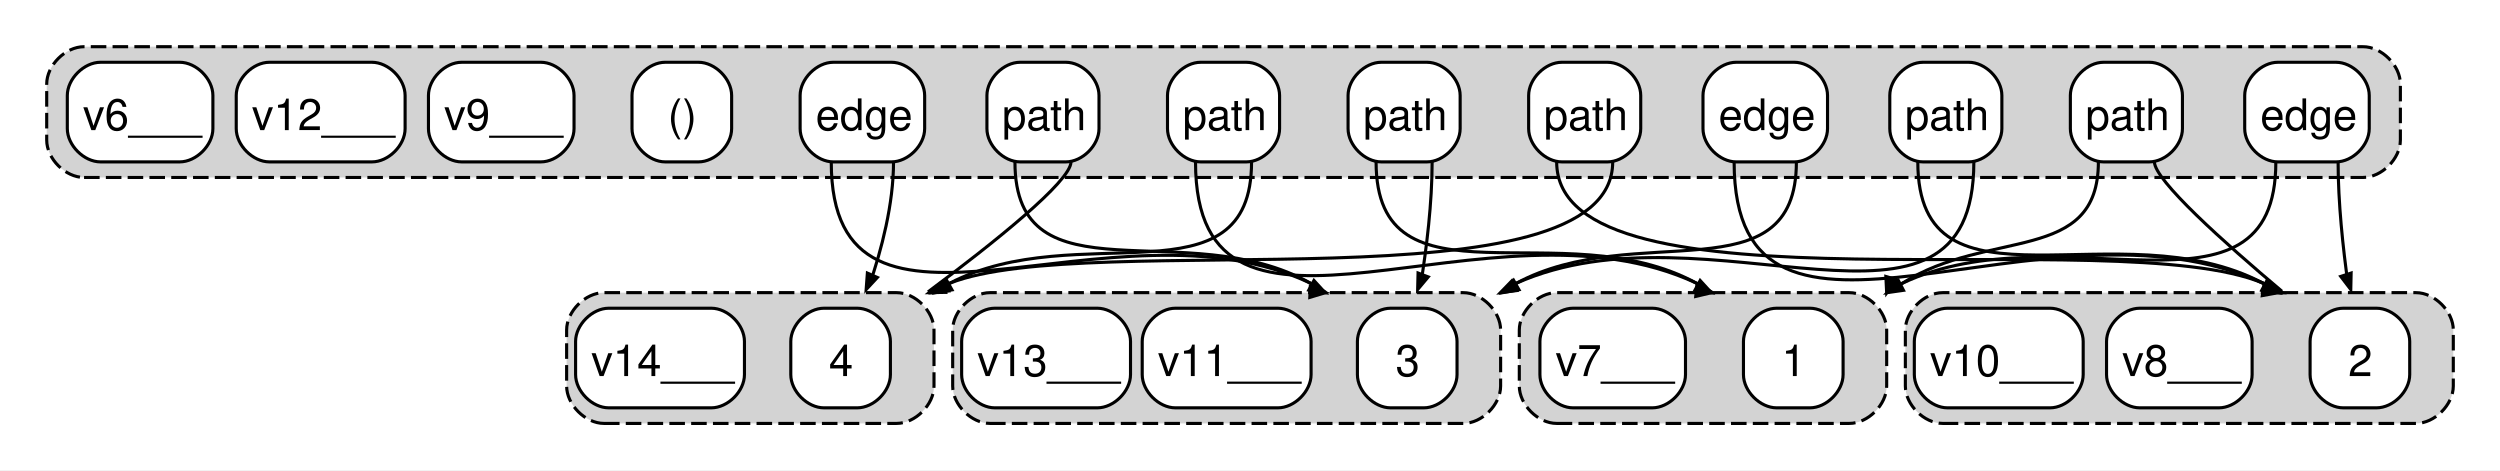
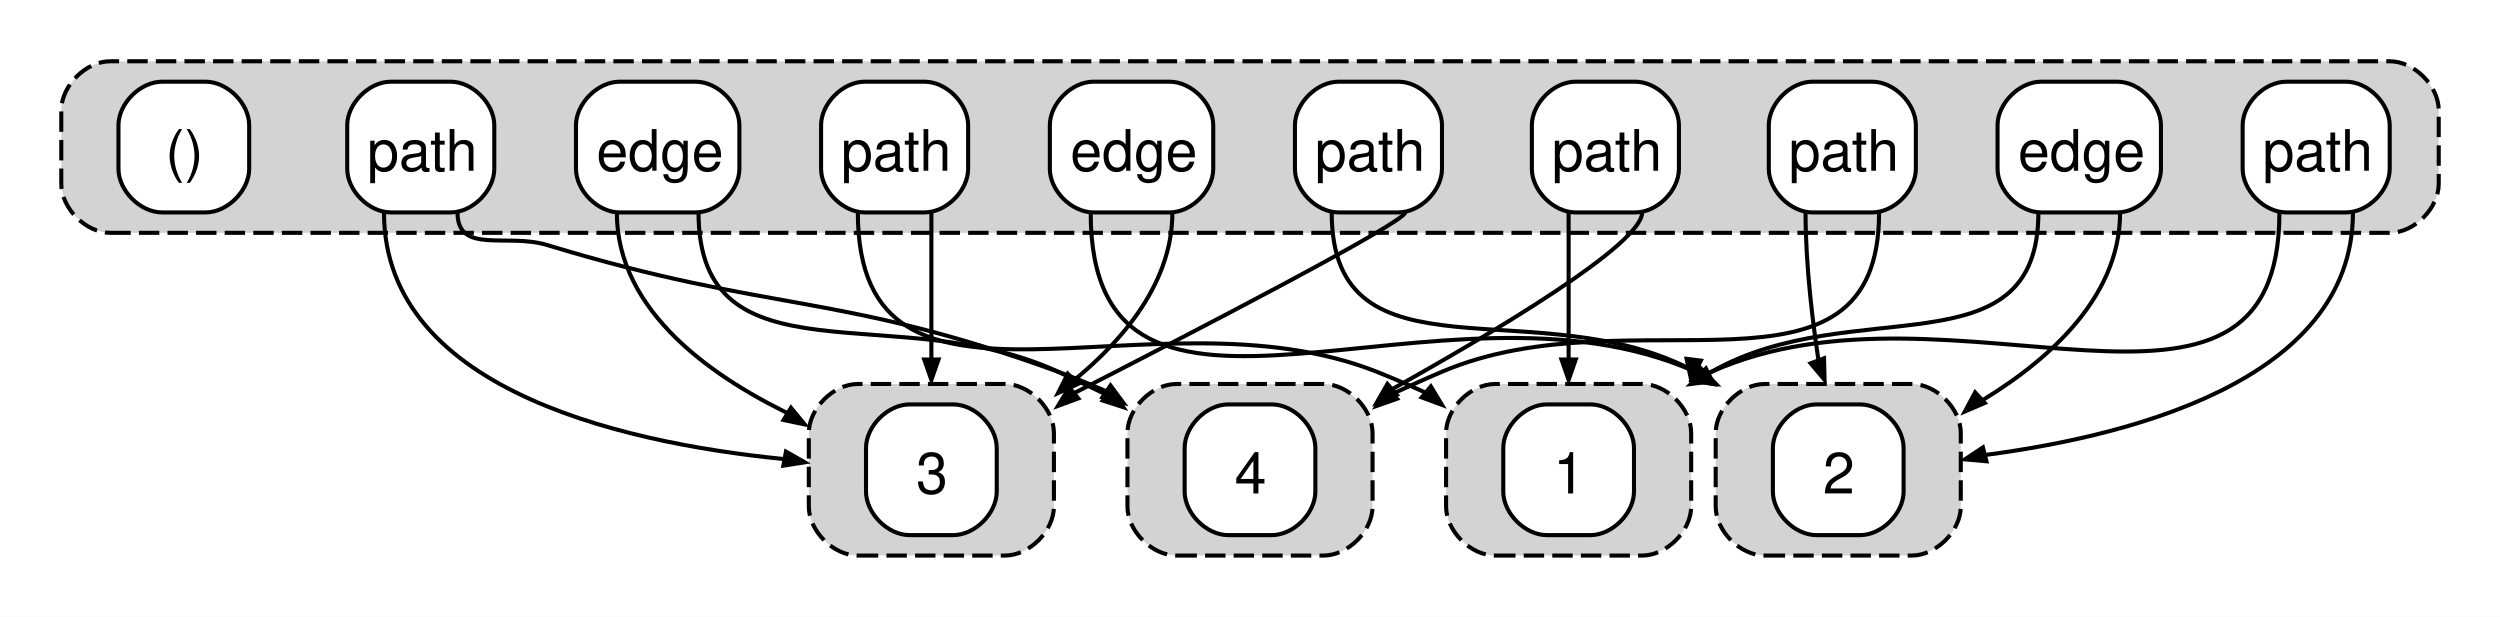
- <svg xmlns="http://www.w3.org/2000/svg" xmlns:xlink="http://www.w3.org/1999/xlink" width="803pt" height="151pt" viewBox="0.00 0.00 803.00 151.00">
+ <svg xmlns="http://www.w3.org/2000/svg" xmlns:xlink="http://www.w3.org/1999/xlink" width="612pt" height="151pt" viewBox="0.00 0.00 612.00 151.00">
  <g id="graph0" class="graph" transform="scale(1 1) rotate(0) translate(4 147)">
-     <polygon fill="white" stroke="none" points="-4,4 -4,-147 799,-147 799,4 -4,4" />
+     <polygon fill="white" stroke="none" points="-4,4 -4,-147 608,-147 608,4 -4,4" />
    <g id="clust1" class="cluster">
</g>
    <g id="clust2" class="cluster">
-       <path fill="lightgrey" stroke="black" stroke-dasharray="5,2" d="M190,-11C190,-11 284,-11 284,-11 290,-11 296,-17 296,-23 296,-23 296,-41 296,-41 296,-47 290,-53 284,-53 284,-53 190,-53 190,-53 184,-53 178,-47 178,-41 178,-41 178,-23 178,-23 178,-17 184,-11 190,-11" />
+       <path fill="lightgrey" stroke="black" stroke-dasharray="5,2" d="M23,-90C23,-90 581,-90 581,-90 587,-90 593,-96 593,-102 593,-102 593,-120 593,-120 593,-126 587,-132 581,-132 581,-132 23,-132 23,-132 17,-132 11,-126 11,-120 11,-120 11,-102 11,-102 11,-96 17,-90 23,-90" />
    </g>
    <g id="clust4" class="cluster">
</g>
    <g id="clust5" class="cluster">
-       <path fill="lightgrey" stroke="black" stroke-dasharray="5,2" d="M496,-11C496,-11 590,-11 590,-11 596,-11 602,-17 602,-23 602,-23 602,-41 602,-41 602,-47 596,-53 590,-53 590,-53 496,-53 496,-53 490,-53 484,-47 484,-41 484,-41 484,-23 484,-23 484,-17 490,-11 496,-11" />
+       <path fill="lightgrey" stroke="black" stroke-dasharray="5,2" d="M428,-11C428,-11 464,-11 464,-11 470,-11 476,-17 476,-23 476,-23 476,-41 476,-41 476,-47 470,-53 464,-53 464,-53 428,-53 428,-53 422,-53 416,-47 416,-41 416,-41 416,-23 416,-23 416,-17 422,-11 428,-11" />
    </g>
    <g id="clust7" class="cluster">
</g>
    <g id="clust8" class="cluster">
-       <path fill="lightgrey" stroke="black" stroke-dasharray="5,2" d="M314,-11C314,-11 466,-11 466,-11 472,-11 478,-17 478,-23 478,-23 478,-41 478,-41 478,-47 472,-53 466,-53 466,-53 314,-53 314,-53 308,-53 302,-47 302,-41 302,-41 302,-23 302,-23 302,-17 308,-11 314,-11" />
+       <path fill="lightgrey" stroke="black" stroke-dasharray="5,2" d="M362,-11C362,-11 398,-11 398,-11 404,-11 410,-17 410,-23 410,-23 410,-41 410,-41 410,-47 404,-53 398,-53 398,-53 362,-53 362,-53 356,-53 350,-47 350,-41 350,-41 350,-23 350,-23 350,-17 356,-11 362,-11" />
    </g>
    <g id="clust10" class="cluster">
</g>
    <g id="clust11" class="cluster">
-       <path fill="lightgrey" stroke="black" stroke-dasharray="5,2" d="M620,-11C620,-11 772,-11 772,-11 778,-11 784,-17 784,-23 784,-23 784,-41 784,-41 784,-47 778,-53 772,-53 772,-53 620,-53 620,-53 614,-53 608,-47 608,-41 608,-41 608,-23 608,-23 608,-17 614,-11 620,-11" />
+       <path fill="lightgrey" stroke="black" stroke-dasharray="5,2" d="M206,-11C206,-11 242,-11 242,-11 248,-11 254,-17 254,-23 254,-23 254,-41 254,-41 254,-47 248,-53 242,-53 242,-53 206,-53 206,-53 200,-53 194,-47 194,-41 194,-41 194,-23 194,-23 194,-17 200,-11 206,-11" />
    </g>
    <g id="clust13" class="cluster">
</g>
    <g id="clust14" class="cluster">
-       <path fill="lightgrey" stroke="black" stroke-dasharray="5,2" d="M23,-90C23,-90 755,-90 755,-90 761,-90 767,-96 767,-102 767,-102 767,-120 767,-120 767,-126 761,-132 755,-132 755,-132 23,-132 23,-132 17,-132 11,-126 11,-120 11,-120 11,-102 11,-102 11,-96 17,-90 23,-90" />
+       <path fill="lightgrey" stroke="black" stroke-dasharray="5,2" d="M284,-11C284,-11 320,-11 320,-11 326,-11 332,-17 332,-23 332,-23 332,-41 332,-41 332,-47 326,-53 320,-53 320,-53 284,-53 284,-53 278,-53 272,-47 272,-41 272,-41 272,-23 272,-23 272,-17 278,-11 284,-11" />
+     </g>
+     <g id="edge1" class="edge">
+       <path fill="none" stroke="black" d="M90,-95C90,-50.41 151.87,-37.79 191.52,-34.28" />
+       <polygon fill="black" stroke="black" points="188.4,-36.45 193,-33.83 187.77,-33.01 188.4,-36.45" />
    </g>
    <g id="edge2" class="edge">
-       <path fill="none" stroke="black" d="M340,-95C340,-88.77 315.02,-68.84 294.08,-53.25" />
-       <polygon fill="black" stroke="black" points="299.71,-53.09 294.41,-53 298.5,-56.37 299.71,-53.09" />
-     </g>
-     <g id="edge1" class="edge">
-       <path fill="none" stroke="black" d="M322,-95C322,-49.36 377.25,-78.44 417,-56 418.63,-55.08 420.28,-54.08 421.92,-53.04" />
-       <polygon fill="black" stroke="black" points="416.87,-54.98 421.79,-53 416.71,-51.48 416.87,-54.98" />
+       <path fill="none" stroke="black" d="M108,-95C108,-84.6 120.05,-90.03 130,-87 184.75,-70.31 201.21,-75.58 255,-56 259.89,-54.22 264.94,-52.09 269.85,-49.84" />
+       <polygon fill="black" stroke="black" points="267.85,-52.64 271,-48.38 265.88,-49.74 267.85,-52.64" />
    </g>
    <g id="edge3" class="edge">
-       <path fill="none" stroke="black" d="M670,-95C670,-62.07 634.76,-73.71 607,-56 605.47,-55.02 603.9,-54.02 602.32,-53" />
-       <polygon fill="black" stroke="black" points="605.1,-57.21 602,-52.91 601.74,-58.2 605.1,-57.21" />
+       <path fill="none" stroke="black" d="M554,-95C554,-30.84 473.58,-82.17 415,-56 414.75,-55.89 414.49,-55.77 414.24,-55.66" />
+       <polygon fill="black" stroke="black" points="415.18,-53.67 409.92,-53 413.61,-56.8 415.18,-53.67" />
    </g>
    <g id="edge4" class="edge">
-       <path fill="none" stroke="black" d="M688,-95C688,-89.15 710.28,-69.17 728.95,-53.45" />
-       <polygon fill="black" stroke="black" points="725.08,-56.44 729.12,-53 723.82,-53.17 725.08,-56.44" />
+       <path fill="none" stroke="black" d="M572,-95C572,-53.34 515.87,-39.67 478.54,-35.19" />
+       <polygon fill="black" stroke="black" points="482.28,-34.08 477,-34.55 481.42,-37.47 482.28,-34.08" />
    </g>
    <g id="edge6" class="edge">
-       <path fill="none" stroke="black" d="M630,-95C630,-27.41 544.71,-83.58 483,-56 482.75,-55.89 482.49,-55.77 482.24,-55.66" />
-       <polygon fill="black" stroke="black" points="483.18,-53.67 477.92,-53 481.61,-56.8 483.18,-53.67" />
+       <path fill="none" stroke="black" d="M340,-95C340,-92.61 290.19,-66.73 255.85,-49.17" />
+       <polygon fill="black" stroke="black" points="259.97,-49.47 255,-47.64 257.74,-52.18 259.97,-49.47" />
    </g>
    <g id="edge5" class="edge">
-       <path fill="none" stroke="black" d="M612,-95C612,-42.71 676.82,-80.52 723,-56 724.66,-55.12 726.32,-54.16 727.98,-53.14" />
-       <polygon fill="black" stroke="black" points="723.2,-55.51 727.87,-53 722.66,-52.05 723.2,-55.51" />
+       <path fill="none" stroke="black" d="M322,-95C322,-51.81 373.04,-76.6 411,-56 411.11,-55.94 411.22,-55.88 411.33,-55.82" />
+       <polygon fill="black" stroke="black" points="411.81,-56.99 415.29,-53 410.08,-53.95 411.81,-56.99" />
+     </g>
+     <g id="edge8" class="edge">
+       <path fill="none" stroke="black" d="M224,-95C224,-81.98 224,-67.43 224,-55.7" />
+       <polygon fill="black" stroke="black" points="225.75,-59 224,-54 222.25,-59 225.75,-59" />
    </g>
    <g id="edge7" class="edge">
-       <path fill="none" stroke="black" d="M438,-95C438,-46.05 498.05,-79.47 541,-56 542.65,-55.1 544.3,-54.12 545.95,-53.09" />
-       <polygon fill="black" stroke="black" points="541.04,-55.27 545.83,-53 540.67,-51.79 541.04,-55.27" />
-     </g>
-     <g id="edge8" class="edge">
-       <path fill="none" stroke="black" d="M456,-95C456,-81.88 454.22,-67.32 452.33,-55.61" />
-       <polygon fill="black" stroke="black" points="454.75,-58.06 451.35,-54 451.48,-59.3 454.75,-58.06" />
+       <path fill="none" stroke="black" d="M206,-95C206,-35.95 278.09,-77.71 333,-56 337.96,-54.04 343.12,-51.76 348.13,-49.43" />
+       <polygon fill="black" stroke="black" points="346.27,-52.41 349,-47.88 344.03,-49.72 346.27,-52.41" />
    </g>
    <g id="edge10" class="edge">
-       <path fill="none" stroke="black" d="M514,-95C514,-46.88 345.7,-73.82 301,-56 300.59,-55.84 300.18,-55.67 299.77,-55.5" />
-       <polygon fill="black" stroke="black" points="300.73,-53.54 295.47,-53 299.24,-56.71 300.73,-53.54" />
+       <path fill="none" stroke="black" d="M456,-95C456,-44.38 395.57,-75.82 349,-56 344.09,-53.91 338.96,-51.57 333.96,-49.2" />
+       <polygon fill="black" stroke="black" points="338,-49.39 333,-47.63 335.81,-52.12 338,-49.39" />
    </g>
    <g id="edge9" class="edge">
-       <path fill="none" stroke="black" d="M496,-95C496,-43.82 675.88,-75.99 723,-56 723.25,-55.89 723.51,-55.78 723.76,-55.67" />
-       <polygon fill="black" stroke="black" points="724.36,-56.82 728.03,-53 722.78,-53.7 724.36,-56.82" />
+       <path fill="none" stroke="black" d="M438,-95C438,-81.88 439.78,-67.32 441.67,-55.61" />
+       <polygon fill="black" stroke="black" points="442.52,-59.3 442.65,-54 439.25,-58.06 442.52,-59.3" />
    </g>
    <g id="edge12" class="edge">
-       <path fill="none" stroke="black" d="M398,-95C398,-48.53 342.18,-77.53 301,-56 300.89,-55.94 300.77,-55.88 300.66,-55.82" />
-       <polygon fill="black" stroke="black" points="301.78,-53.89 296.56,-53 300.08,-56.95 301.78,-53.89" />
+       <path fill="none" stroke="black" d="M398,-95C398,-87.23 362.01,-65.73 334.1,-50.23" />
+       <polygon fill="black" stroke="black" points="337.93,-50.36 333,-48.41 335.64,-53 337.93,-50.36" />
    </g>
    <g id="edge11" class="edge">
-       <path fill="none" stroke="black" d="M380,-95C380,-21.37 474.32,-87.23 541,-56 541.24,-55.89 541.47,-55.78 541.71,-55.66" />
-       <polygon fill="black" stroke="black" points="542.09,-56.91 545.66,-53 540.43,-53.82 542.09,-56.91" />
+       <path fill="none" stroke="black" d="M380,-95C380,-81.98 380,-67.43 380,-55.7" />
+       <polygon fill="black" stroke="black" points="381.75,-59 380,-54 378.25,-59 381.75,-59" />
    </g>
    <g id="edge13" class="edge">
-       <path fill="none" stroke="black" d="M727,-95C727,-38.92 657.68,-80.01 607,-56 606.76,-55.89 606.51,-55.77 606.27,-55.65" />
-       <polygon fill="black" stroke="black" points="607.4,-53.75 602.16,-53 605.79,-56.85 607.4,-53.75" />
+       <path fill="none" stroke="black" d="M495,-95C495,-55.44 449.38,-75.57 415,-56 413.36,-55.06 411.69,-54.08 410.01,-53.07" />
+       <polygon fill="black" stroke="black" points="412.35,-58.72 410,-53.98 408.88,-59.15 412.35,-58.72" />
    </g>
    <g id="edge14" class="edge">
-       <path fill="none" stroke="black" d="M747,-95C747,-81.9 748.56,-67.34 750.21,-55.63" />
-       <polygon fill="black" stroke="black" points="751.18,-59.3 751.07,-54 747.85,-58.21 751.18,-59.3" />
+       <path fill="none" stroke="black" d="M515,-95C515,-73.36 495.99,-57.36 477.93,-47.03" />
+       <polygon fill="black" stroke="black" points="481.87,-48.35 477,-46.27 479.51,-50.94 481.87,-48.35" />
    </g>
    <g id="edge16" class="edge">
-       <path fill="none" stroke="black" d="M573,-95C573,-51.41 521.36,-76.71 483,-56 482.89,-55.94 482.78,-55.88 482.67,-55.82" />
-       <polygon fill="black" stroke="black" points="483.89,-53.94 478.68,-53 482.17,-56.98 483.89,-53.94" />
+       <path fill="none" stroke="black" d="M283,-95C283,-76.84 269.56,-61.9 255.51,-51.23" />
+       <polygon fill="black" stroke="black" points="259.82,-52.98 255,-50.78 257.39,-55.51 259.82,-52.98" />
    </g>
    <g id="edge15" class="edge">
-       <path fill="none" stroke="black" d="M553,-95C553,-17.48 652.6,-88.45 723,-56 723.24,-55.89 723.48,-55.78 723.72,-55.66" />
-       <polygon fill="black" stroke="black" points="724.14,-56.89 727.73,-53 722.49,-53.8 724.14,-56.89" />
+       <path fill="none" stroke="black" d="M263,-95C263,-26.98 348.88,-83.71 411,-56 411.25,-55.89 411.51,-55.77 411.76,-55.66" />
+       <polygon fill="black" stroke="black" points="412.39,-56.8 416.08,-53 410.83,-53.67 412.39,-56.8" />
+     </g>
+     <g id="edge17" class="edge">
+       <path fill="none" stroke="black" d="M147,-95C147,-70.63 170.68,-54.23 191.78,-44.44" />
+       <polygon fill="black" stroke="black" points="189.63,-47.18 193,-43.1 187.82,-44.19 189.63,-47.18" />
    </g>
    <g id="edge18" class="edge">
-       <path fill="none" stroke="black" d="M283,-95C283,-81.48 279.19,-66.86 275.18,-55.22" />
-       <polygon fill="black" stroke="black" points="277.81,-57.88 274.21,-54 274.6,-59.28 277.81,-57.88" />
-     </g>
-     <g id="edge17" class="edge">
-       <path fill="none" stroke="black" d="M263,-95C263,-24.39 353.22,-86.28 417,-56 417.12,-55.94 417.24,-55.89 417.35,-55.83" />
-       <polygon fill="black" stroke="black" points="418.04,-56.91 421.61,-53 416.38,-53.83 418.04,-56.91" />
+       <path fill="none" stroke="black" d="M167,-95C167,-52.22 216.22,-74.07 255,-56 259.84,-53.75 264.93,-51.31 269.91,-48.91" />
+       <polygon fill="black" stroke="black" points="268.08,-51.73 271,-47.31 265.96,-48.95 268.08,-51.73" />
    </g>
    <g id="node1" class="node">
      <g id="a_node1">
-         <a xlink:title="i64-5040379952546458196: i64-5040379952546458196">
-           <path fill="white" stroke="none" d="M260.67,-16C260.67,-16 271.33,-16 271.33,-16 276.67,-16 282,-21.33 282,-26.67 282,-26.67 282,-37.33 282,-37.33 282,-42.67 276.67,-48 271.33,-48 271.33,-48 260.67,-48 260.67,-48 255.33,-48 250,-42.67 250,-37.33 250,-37.33 250,-26.67 250,-26.67 250,-21.33 255.33,-16 260.67,-16" />
-           <text text-anchor="start" x="262.25" y="-26.2" font-family="Helvetica,sans-Serif" font-size="14.00">4</text>
-           <path fill="none" stroke="black" d="M260.67,-16C260.67,-16 271.33,-16 271.33,-16 276.67,-16 282,-21.33 282,-26.67 282,-26.67 282,-37.33 282,-37.33 282,-42.67 276.67,-48 271.33,-48 271.33,-48 260.67,-48 260.67,-48 255.33,-48 250,-42.67 250,-37.33 250,-37.33 250,-26.67 250,-26.67 250,-21.33 255.33,-16 260.67,-16" />
+         <a xlink:title="Unit-0: path-16275225025205966978">
+           <path fill="white" stroke="none" d="M91.67,-95C91.67,-95 106.33,-95 106.33,-95 111.67,-95 117,-100.33 117,-105.67 117,-105.67 117,-116.33 117,-116.33 117,-121.67 111.67,-127 106.33,-127 106.33,-127 91.67,-127 91.67,-127 86.33,-127 81,-121.67 81,-116.33 81,-116.33 81,-105.67 81,-105.67 81,-100.33 86.33,-95 91.67,-95" />
+           <text text-anchor="start" x="85.88" y="-105.2" font-family="Helvetica,sans-Serif" font-size="14.00">path</text>
+           <path fill="none" stroke="black" d="M91.67,-95C91.67,-95 106.33,-95 106.33,-95 111.67,-95 117,-100.33 117,-105.67 117,-105.67 117,-116.33 117,-116.33 117,-121.67 111.67,-127 106.33,-127 106.33,-127 91.67,-127 91.67,-127 86.33,-127 81,-121.67 81,-116.33 81,-116.33 81,-105.67 81,-105.67 81,-100.33 86.33,-95 91.67,-95" />
        </a>
      </g>
    </g>
    <g id="node2" class="node">
      <g id="a_node2">
-         <a xlink:title="i64-5040379952546458196: v14___-0">
-           <path fill="white" stroke="none" d="M191.54,-16C191.54,-16 224.46,-16 224.46,-16 229.79,-16 235.12,-21.33 235.12,-26.67 235.12,-26.67 235.12,-37.33 235.12,-37.33 235.12,-42.67 229.79,-48 224.46,-48 224.46,-48 191.54,-48 191.54,-48 186.21,-48 180.88,-42.67 180.88,-37.33 180.88,-37.33 180.88,-26.67 180.88,-26.67 180.88,-21.33 186.21,-16 191.54,-16" />
-           <text text-anchor="start" x="185.88" y="-26.2" font-family="Helvetica,sans-Serif" font-size="14.00">v14___</text>
-           <path fill="none" stroke="black" d="M191.54,-16C191.54,-16 224.46,-16 224.46,-16 229.79,-16 235.12,-21.33 235.12,-26.67 235.12,-26.67 235.12,-37.33 235.12,-37.33 235.12,-42.67 229.79,-48 224.46,-48 224.46,-48 191.54,-48 191.54,-48 186.21,-48 180.88,-42.67 180.88,-37.33 180.88,-37.33 180.88,-26.67 180.88,-26.67 180.88,-21.33 186.21,-16 191.54,-16" />
+         <a xlink:title="i64-17615343019692007359: i64-17615343019692007359">
+           <path fill="white" stroke="none" d="M218.67,-16C218.67,-16 229.33,-16 229.33,-16 234.67,-16 240,-21.33 240,-26.67 240,-26.67 240,-37.33 240,-37.33 240,-42.67 234.67,-48 229.33,-48 229.33,-48 218.67,-48 218.67,-48 213.33,-48 208,-42.67 208,-37.33 208,-37.33 208,-26.67 208,-26.67 208,-21.33 213.33,-16 218.67,-16" />
+           <text text-anchor="start" x="220.25" y="-26.2" font-family="Helvetica,sans-Serif" font-size="14.00">3</text>
+           <path fill="none" stroke="black" d="M218.67,-16C218.67,-16 229.33,-16 229.33,-16 234.67,-16 240,-21.33 240,-26.67 240,-26.67 240,-37.33 240,-37.33 240,-42.67 234.67,-48 229.33,-48 229.33,-48 218.67,-48 218.67,-48 213.33,-48 208,-42.67 208,-37.33 208,-37.33 208,-26.67 208,-26.67 208,-21.33 213.33,-16 218.67,-16" />
        </a>
      </g>
    </g>
    <g id="node3" class="node">
      <g id="a_node3">
-         <a xlink:title="i64-5871781006564002453: i64-5871781006564002453">
-           <path fill="white" stroke="none" d="M566.67,-16C566.67,-16 577.33,-16 577.33,-16 582.67,-16 588,-21.33 588,-26.67 588,-26.67 588,-37.33 588,-37.33 588,-42.67 582.67,-48 577.33,-48 577.33,-48 566.67,-48 566.67,-48 561.33,-48 556,-42.67 556,-37.33 556,-37.33 556,-26.67 556,-26.67 556,-21.33 561.33,-16 566.67,-16" />
-           <text text-anchor="start" x="568.25" y="-26.2" font-family="Helvetica,sans-Serif" font-size="14.00">1</text>
-           <path fill="none" stroke="black" d="M566.67,-16C566.67,-16 577.33,-16 577.33,-16 582.67,-16 588,-21.33 588,-26.67 588,-26.67 588,-37.33 588,-37.33 588,-42.67 582.67,-48 577.33,-48 577.33,-48 566.67,-48 566.67,-48 561.33,-48 556,-42.67 556,-37.33 556,-37.33 556,-26.67 556,-26.67 556,-21.33 561.33,-16 566.67,-16" />
+         <a xlink:title="i64-5040379952546458196: i64-5040379952546458196">
+           <path fill="white" stroke="none" d="M296.67,-16C296.67,-16 307.33,-16 307.33,-16 312.67,-16 318,-21.33 318,-26.67 318,-26.67 318,-37.33 318,-37.33 318,-42.67 312.67,-48 307.33,-48 307.33,-48 296.67,-48 296.67,-48 291.33,-48 286,-42.67 286,-37.33 286,-37.33 286,-26.67 286,-26.67 286,-21.33 291.33,-16 296.67,-16" />
+           <text text-anchor="start" x="298.25" y="-26.2" font-family="Helvetica,sans-Serif" font-size="14.00">4</text>
+           <path fill="none" stroke="black" d="M296.67,-16C296.67,-16 307.33,-16 307.33,-16 312.67,-16 318,-21.33 318,-26.67 318,-26.67 318,-37.33 318,-37.33 318,-42.67 312.67,-48 307.33,-48 307.33,-48 296.67,-48 296.67,-48 291.33,-48 286,-42.67 286,-37.33 286,-37.33 286,-26.67 286,-26.67 286,-21.33 291.33,-16 296.67,-16" />
        </a>
      </g>
    </g>
    <g id="node4" class="node">
      <g id="a_node4">
-         <a xlink:title="i64-5871781006564002453: v7___-0">
-           <path fill="white" stroke="none" d="M501.29,-16C501.29,-16 526.71,-16 526.71,-16 532.04,-16 537.38,-21.33 537.38,-26.67 537.38,-26.67 537.38,-37.33 537.38,-37.33 537.38,-42.67 532.04,-48 526.71,-48 526.71,-48 501.29,-48 501.29,-48 495.96,-48 490.62,-42.67 490.62,-37.33 490.62,-37.33 490.62,-26.67 490.62,-26.67 490.62,-21.33 495.96,-16 501.29,-16" />
-           <text text-anchor="start" x="495.62" y="-26.2" font-family="Helvetica,sans-Serif" font-size="14.00">v7___</text>
-           <path fill="none" stroke="black" d="M501.29,-16C501.29,-16 526.71,-16 526.71,-16 532.04,-16 537.38,-21.33 537.38,-26.67 537.38,-26.67 537.38,-37.33 537.38,-37.33 537.38,-42.67 532.04,-48 526.71,-48 526.71,-48 501.29,-48 501.29,-48 495.96,-48 490.62,-42.67 490.62,-37.33 490.62,-37.33 490.62,-26.67 490.62,-26.67 490.62,-21.33 495.96,-16 501.29,-16" />
+         <a xlink:title="Unit-0: path-7659469028595837896">
+           <path fill="white" stroke="none" d="M555.67,-95C555.67,-95 570.33,-95 570.33,-95 575.67,-95 581,-100.33 581,-105.67 581,-105.67 581,-116.33 581,-116.33 581,-121.67 575.67,-127 570.33,-127 570.33,-127 555.67,-127 555.67,-127 550.33,-127 545,-121.67 545,-116.33 545,-116.33 545,-105.67 545,-105.67 545,-100.33 550.33,-95 555.67,-95" />
+           <text text-anchor="start" x="549.88" y="-105.2" font-family="Helvetica,sans-Serif" font-size="14.00">path</text>
+           <path fill="none" stroke="black" d="M555.67,-95C555.67,-95 570.33,-95 570.33,-95 575.67,-95 581,-100.33 581,-105.67 581,-105.67 581,-116.33 581,-116.33 581,-121.67 575.67,-127 570.33,-127 570.33,-127 555.67,-127 555.67,-127 550.33,-127 545,-121.67 545,-116.33 545,-116.33 545,-105.67 545,-105.67 545,-100.33 550.33,-95 555.67,-95" />
        </a>
      </g>
    </g>
    <g id="node5" class="node">
      <g id="a_node5">
-         <a xlink:title="i64-17615343019692007359: i64-17615343019692007359">
-           <path fill="white" stroke="none" d="M442.67,-16C442.67,-16 453.33,-16 453.33,-16 458.67,-16 464,-21.33 464,-26.67 464,-26.67 464,-37.33 464,-37.33 464,-42.67 458.67,-48 453.33,-48 453.33,-48 442.67,-48 442.67,-48 437.33,-48 432,-42.67 432,-37.33 432,-37.33 432,-26.67 432,-26.67 432,-21.33 437.33,-16 442.67,-16" />
-           <text text-anchor="start" x="444.25" y="-26.2" font-family="Helvetica,sans-Serif" font-size="14.00">3</text>
-           <path fill="none" stroke="black" d="M442.67,-16C442.67,-16 453.33,-16 453.33,-16 458.67,-16 464,-21.33 464,-26.67 464,-26.67 464,-37.33 464,-37.33 464,-42.67 458.67,-48 453.33,-48 453.33,-48 442.67,-48 442.67,-48 437.33,-48 432,-42.67 432,-37.33 432,-37.33 432,-26.67 432,-26.67 432,-21.33 437.33,-16 442.67,-16" />
+         <a xlink:title="i64-5871781006564002453: i64-5871781006564002453">
+           <path fill="white" stroke="none" d="M374.67,-16C374.67,-16 385.33,-16 385.33,-16 390.67,-16 396,-21.33 396,-26.67 396,-26.67 396,-37.33 396,-37.33 396,-42.67 390.67,-48 385.33,-48 385.33,-48 374.67,-48 374.67,-48 369.33,-48 364,-42.67 364,-37.33 364,-37.33 364,-26.67 364,-26.67 364,-21.33 369.33,-16 374.67,-16" />
+           <text text-anchor="start" x="376.25" y="-26.2" font-family="Helvetica,sans-Serif" font-size="14.00">1</text>
+           <path fill="none" stroke="black" d="M374.67,-16C374.67,-16 385.33,-16 385.33,-16 390.67,-16 396,-21.33 396,-26.67 396,-26.67 396,-37.33 396,-37.33 396,-42.67 390.67,-48 385.33,-48 385.33,-48 374.67,-48 374.67,-48 369.33,-48 364,-42.67 364,-37.33 364,-37.33 364,-26.67 364,-26.67 364,-21.33 369.33,-16 374.67,-16" />
        </a>
      </g>
    </g>
    <g id="node6" class="node">
      <g id="a_node6">
-         <a xlink:title="i64-17615343019692007359: v11___-0">
-           <path fill="white" stroke="none" d="M373.54,-16C373.54,-16 406.46,-16 406.46,-16 411.79,-16 417.12,-21.33 417.12,-26.67 417.12,-26.67 417.12,-37.33 417.12,-37.33 417.12,-42.67 411.79,-48 406.46,-48 406.46,-48 373.54,-48 373.54,-48 368.21,-48 362.88,-42.67 362.88,-37.33 362.88,-37.33 362.88,-26.67 362.88,-26.67 362.88,-21.33 368.21,-16 373.54,-16" />
-           <text text-anchor="start" x="367.88" y="-26.2" font-family="Helvetica,sans-Serif" font-size="14.00">v11___</text>
-           <path fill="none" stroke="black" d="M373.54,-16C373.54,-16 406.46,-16 406.46,-16 411.79,-16 417.12,-21.33 417.12,-26.67 417.12,-26.67 417.12,-37.33 417.12,-37.33 417.12,-42.67 411.79,-48 406.46,-48 406.46,-48 373.54,-48 373.54,-48 368.21,-48 362.88,-42.67 362.88,-37.33 362.88,-37.33 362.88,-26.67 362.88,-26.67 362.88,-21.33 368.21,-16 373.54,-16" />
+         <a xlink:title="i64-11743562013128004906: i64-11743562013128004906">
+           <path fill="white" stroke="none" d="M440.67,-16C440.67,-16 451.33,-16 451.33,-16 456.67,-16 462,-21.33 462,-26.67 462,-26.67 462,-37.33 462,-37.33 462,-42.67 456.67,-48 451.33,-48 451.33,-48 440.67,-48 440.67,-48 435.33,-48 430,-42.67 430,-37.33 430,-37.33 430,-26.67 430,-26.67 430,-21.33 435.33,-16 440.67,-16" />
+           <text text-anchor="start" x="442.25" y="-26.2" font-family="Helvetica,sans-Serif" font-size="14.00">2</text>
+           <path fill="none" stroke="black" d="M440.67,-16C440.67,-16 451.33,-16 451.33,-16 456.67,-16 462,-21.33 462,-26.67 462,-26.67 462,-37.33 462,-37.33 462,-42.67 456.67,-48 451.33,-48 451.33,-48 440.67,-48 440.67,-48 435.33,-48 430,-42.67 430,-37.33 430,-37.33 430,-26.67 430,-26.67 430,-21.33 435.33,-16 440.67,-16" />
        </a>
      </g>
    </g>
    <g id="node7" class="node">
      <g id="a_node7">
-         <a xlink:title="i64-17615343019692007359: v13___-0">
-           <path fill="white" stroke="none" d="M315.54,-16C315.54,-16 348.46,-16 348.46,-16 353.79,-16 359.12,-21.33 359.12,-26.67 359.12,-26.67 359.12,-37.33 359.12,-37.33 359.12,-42.67 353.79,-48 348.46,-48 348.46,-48 315.54,-48 315.54,-48 310.21,-48 304.88,-42.67 304.88,-37.33 304.88,-37.33 304.88,-26.67 304.88,-26.67 304.88,-21.33 310.21,-16 315.54,-16" />
-           <text text-anchor="start" x="309.88" y="-26.2" font-family="Helvetica,sans-Serif" font-size="14.00">v13___</text>
-           <path fill="none" stroke="black" d="M315.54,-16C315.54,-16 348.46,-16 348.46,-16 353.79,-16 359.12,-21.33 359.12,-26.67 359.12,-26.67 359.12,-37.33 359.12,-37.33 359.12,-42.67 353.79,-48 348.46,-48 348.46,-48 315.54,-48 315.54,-48 310.21,-48 304.88,-42.67 304.88,-37.33 304.88,-37.33 304.88,-26.67 304.88,-26.67 304.88,-21.33 310.21,-16 315.54,-16" />
-         </a>
-       </g>
-     </g>
-     <g id="node8" class="node">
-       <g id="a_node8">
-         <a xlink:title="i64-11743562013128004906: i64-11743562013128004906">
-           <path fill="white" stroke="none" d="M748.67,-16C748.67,-16 759.33,-16 759.33,-16 764.67,-16 770,-21.33 770,-26.67 770,-26.67 770,-37.33 770,-37.33 770,-42.67 764.67,-48 759.33,-48 759.33,-48 748.67,-48 748.67,-48 743.33,-48 738,-42.67 738,-37.33 738,-37.33 738,-26.67 738,-26.67 738,-21.33 743.33,-16 748.67,-16" />
-           <text text-anchor="start" x="750.25" y="-26.2" font-family="Helvetica,sans-Serif" font-size="14.00">2</text>
-           <path fill="none" stroke="black" d="M748.67,-16C748.67,-16 759.33,-16 759.33,-16 764.67,-16 770,-21.33 770,-26.67 770,-26.67 770,-37.33 770,-37.33 770,-42.67 764.67,-48 759.33,-48 759.33,-48 748.67,-48 748.67,-48 743.33,-48 738,-42.67 738,-37.33 738,-37.33 738,-26.67 738,-26.67 738,-21.33 743.33,-16 748.67,-16" />
-         </a>
-       </g>
-     </g>
-     <g id="node9" class="node">
-       <g id="a_node9">
-         <a xlink:title="i64-11743562013128004906: v8___-0">
-           <path fill="white" stroke="none" d="M683.29,-16C683.29,-16 708.71,-16 708.71,-16 714.04,-16 719.38,-21.33 719.38,-26.67 719.38,-26.67 719.38,-37.33 719.38,-37.33 719.38,-42.67 714.04,-48 708.71,-48 708.71,-48 683.29,-48 683.29,-48 677.96,-48 672.62,-42.67 672.62,-37.33 672.62,-37.33 672.62,-26.67 672.62,-26.67 672.62,-21.33 677.96,-16 683.29,-16" />
-           <text text-anchor="start" x="677.62" y="-26.2" font-family="Helvetica,sans-Serif" font-size="14.00">v8___</text>
-           <path fill="none" stroke="black" d="M683.29,-16C683.29,-16 708.71,-16 708.71,-16 714.04,-16 719.38,-21.33 719.38,-26.67 719.38,-26.67 719.38,-37.33 719.38,-37.33 719.38,-42.67 714.04,-48 708.71,-48 708.71,-48 683.29,-48 683.29,-48 677.96,-48 672.62,-42.67 672.62,-37.33 672.62,-37.33 672.62,-26.67 672.62,-26.67 672.62,-21.33 677.96,-16 683.29,-16" />
-         </a>
-       </g>
-     </g>
-     <g id="node10" class="node">
-       <g id="a_node10">
-         <a xlink:title="i64-11743562013128004906: v10___-0">
-           <path fill="white" stroke="none" d="M621.54,-16C621.54,-16 654.46,-16 654.46,-16 659.79,-16 665.12,-21.33 665.12,-26.67 665.12,-26.67 665.12,-37.33 665.12,-37.33 665.12,-42.67 659.79,-48 654.46,-48 654.46,-48 621.54,-48 621.54,-48 616.21,-48 610.88,-42.67 610.88,-37.33 610.88,-37.33 610.88,-26.67 610.88,-26.67 610.88,-21.33 616.21,-16 621.54,-16" />
-           <text text-anchor="start" x="615.88" y="-26.2" font-family="Helvetica,sans-Serif" font-size="14.00">v10___</text>
-           <path fill="none" stroke="black" d="M621.54,-16C621.54,-16 654.46,-16 654.46,-16 659.79,-16 665.12,-21.33 665.12,-26.67 665.12,-26.67 665.12,-37.33 665.12,-37.33 665.12,-42.67 659.79,-48 654.46,-48 654.46,-48 621.54,-48 621.54,-48 616.21,-48 610.88,-42.67 610.88,-37.33 610.88,-37.33 610.88,-26.67 610.88,-26.67 610.88,-21.33 616.21,-16 621.54,-16" />
-         </a>
-       </g>
-     </g>
-     <g id="node11" class="node">
-       <g id="a_node11">
-         <a xlink:title="Unit-0: path-16275225025205966978">
+         <a xlink:title="Unit-0: path-1081172882011038115">
          <path fill="white" stroke="none" d="M323.67,-95C323.67,-95 338.33,-95 338.33,-95 343.67,-95 349,-100.33 349,-105.67 349,-105.67 349,-116.33 349,-116.33 349,-121.67 343.67,-127 338.33,-127 338.33,-127 323.67,-127 323.67,-127 318.33,-127 313,-121.67 313,-116.33 313,-116.33 313,-105.67 313,-105.67 313,-100.33 318.33,-95 323.67,-95" />
          <text text-anchor="start" x="317.88" y="-105.2" font-family="Helvetica,sans-Serif" font-size="14.00">path</text>
          <path fill="none" stroke="black" d="M323.67,-95C323.67,-95 338.33,-95 338.33,-95 343.67,-95 349,-100.33 349,-105.67 349,-105.67 349,-116.33 349,-116.33 349,-121.67 343.67,-127 338.33,-127 338.33,-127 323.67,-127 323.67,-127 318.33,-127 313,-121.67 313,-116.33 313,-116.33 313,-105.67 313,-105.67 313,-100.33 318.33,-95 323.67,-95" />
        </a>
      </g>
    </g>
-     <g id="node12" class="node">
-       <g id="a_node12">
-         <a xlink:title="Unit-0: path-7659469028595837896">
-           <path fill="white" stroke="none" d="M671.67,-95C671.67,-95 686.33,-95 686.33,-95 691.67,-95 697,-100.33 697,-105.67 697,-105.67 697,-116.33 697,-116.33 697,-121.67 691.67,-127 686.33,-127 686.33,-127 671.67,-127 671.67,-127 666.33,-127 661,-121.67 661,-116.33 661,-116.33 661,-105.67 661,-105.67 661,-100.33 666.33,-95 671.67,-95" />
-           <text text-anchor="start" x="665.88" y="-105.2" font-family="Helvetica,sans-Serif" font-size="14.00">path</text>
-           <path fill="none" stroke="black" d="M671.67,-95C671.67,-95 686.33,-95 686.33,-95 691.67,-95 697,-100.33 697,-105.67 697,-105.67 697,-116.33 697,-116.33 697,-121.67 691.67,-127 686.33,-127 686.33,-127 671.67,-127 671.67,-127 666.33,-127 661,-121.67 661,-116.33 661,-116.33 661,-105.67 661,-105.67 661,-100.33 666.33,-95 671.67,-95" />
-         </a>
-       </g>
-     </g>
-     <g id="node13" class="node">
-       <g id="a_node13">
-         <a xlink:title="Unit-0: path-1081172882011038115">
-           <path fill="white" stroke="none" d="M613.67,-95C613.67,-95 628.33,-95 628.33,-95 633.67,-95 639,-100.33 639,-105.67 639,-105.67 639,-116.33 639,-116.33 639,-121.67 633.67,-127 628.33,-127 628.33,-127 613.67,-127 613.67,-127 608.33,-127 603,-121.67 603,-116.33 603,-116.33 603,-105.67 603,-105.67 603,-100.33 608.33,-95 613.67,-95" />
-           <text text-anchor="start" x="607.88" y="-105.2" font-family="Helvetica,sans-Serif" font-size="14.00">path</text>
-           <path fill="none" stroke="black" d="M613.67,-95C613.67,-95 628.33,-95 628.33,-95 633.67,-95 639,-100.33 639,-105.67 639,-105.67 639,-116.33 639,-116.33 639,-121.67 633.67,-127 628.33,-127 628.33,-127 613.67,-127 613.67,-127 608.33,-127 603,-121.67 603,-116.33 603,-116.33 603,-105.67 603,-105.67 603,-100.33 608.33,-95 613.67,-95" />
-         </a>
-       </g>
-     </g>
-     <g id="node14" class="node">
-       <g id="a_node14">
+     <g id="node8" class="node">
+       <g id="a_node8">
        <a xlink:title="Unit-0: path-13531250035159840349">
+           <path fill="white" stroke="none" d="M207.67,-95C207.67,-95 222.33,-95 222.33,-95 227.67,-95 233,-100.33 233,-105.67 233,-105.67 233,-116.33 233,-116.33 233,-121.67 227.67,-127 222.33,-127 222.33,-127 207.67,-127 207.67,-127 202.33,-127 197,-121.67 197,-116.33 197,-116.33 197,-105.67 197,-105.67 197,-100.33 202.33,-95 207.67,-95" />
+           <text text-anchor="start" x="201.88" y="-105.2" font-family="Helvetica,sans-Serif" font-size="14.00">path</text>
+           <path fill="none" stroke="black" d="M207.67,-95C207.67,-95 222.33,-95 222.33,-95 227.67,-95 233,-100.33 233,-105.67 233,-105.67 233,-116.33 233,-116.33 233,-121.67 227.67,-127 222.33,-127 222.33,-127 207.67,-127 207.67,-127 202.33,-127 197,-121.67 197,-116.33 197,-116.33 197,-105.67 197,-105.67 197,-100.33 202.33,-95 207.67,-95" />
+         </a>
+       </g>
+     </g>
+     <g id="node9" class="node">
+       <g id="a_node9">
+         <a xlink:title="Unit-0: path-15318938057191675792">
          <path fill="white" stroke="none" d="M439.67,-95C439.67,-95 454.33,-95 454.33,-95 459.67,-95 465,-100.33 465,-105.67 465,-105.67 465,-116.33 465,-116.33 465,-121.67 459.67,-127 454.33,-127 454.33,-127 439.67,-127 439.67,-127 434.33,-127 429,-121.67 429,-116.33 429,-116.33 429,-105.67 429,-105.67 429,-100.33 434.33,-95 439.67,-95" />
          <text text-anchor="start" x="433.88" y="-105.2" font-family="Helvetica,sans-Serif" font-size="14.00">path</text>
          <path fill="none" stroke="black" d="M439.67,-95C439.67,-95 454.33,-95 454.33,-95 459.67,-95 465,-100.33 465,-105.67 465,-105.67 465,-116.33 465,-116.33 465,-121.67 459.67,-127 454.33,-127 454.33,-127 439.67,-127 439.67,-127 434.33,-127 429,-121.67 429,-116.33 429,-116.33 429,-105.67 429,-105.67 429,-100.33 434.33,-95 439.67,-95" />
        </a>
      </g>
    </g>
-     <g id="node15" class="node">
-       <g id="a_node15">
-         <a xlink:title="Unit-0: path-15318938057191675792">
-           <path fill="white" stroke="none" d="M497.67,-95C497.67,-95 512.33,-95 512.33,-95 517.67,-95 523,-100.33 523,-105.67 523,-105.67 523,-116.33 523,-116.33 523,-121.67 517.67,-127 512.33,-127 512.33,-127 497.67,-127 497.67,-127 492.33,-127 487,-121.67 487,-116.33 487,-116.33 487,-105.67 487,-105.67 487,-100.33 492.33,-95 497.67,-95" />
-           <text text-anchor="start" x="491.88" y="-105.2" font-family="Helvetica,sans-Serif" font-size="14.00">path</text>
-           <path fill="none" stroke="black" d="M497.67,-95C497.67,-95 512.33,-95 512.33,-95 517.67,-95 523,-100.33 523,-105.67 523,-105.67 523,-116.33 523,-116.33 523,-121.67 517.67,-127 512.33,-127 512.33,-127 497.67,-127 497.67,-127 492.33,-127 487,-121.67 487,-116.33 487,-116.33 487,-105.67 487,-105.67 487,-100.33 492.33,-95 497.67,-95" />
-         </a>
-       </g>
-     </g>
-     <g id="node16" class="node">
-       <g id="a_node16">
+     <g id="node10" class="node">
+       <g id="a_node10">
        <a xlink:title="Unit-0: path-5996666920560749382">
          <path fill="white" stroke="none" d="M381.67,-95C381.67,-95 396.33,-95 396.33,-95 401.67,-95 407,-100.33 407,-105.67 407,-105.67 407,-116.33 407,-116.33 407,-121.67 401.67,-127 396.33,-127 396.33,-127 381.67,-127 381.67,-127 376.33,-127 371,-121.67 371,-116.33 371,-116.33 371,-105.67 371,-105.67 371,-100.33 376.33,-95 381.67,-95" />
          <text text-anchor="start" x="375.88" y="-105.2" font-family="Helvetica,sans-Serif" font-size="14.00">path</text>
          <path fill="none" stroke="black" d="M381.67,-95C381.67,-95 396.33,-95 396.33,-95 401.67,-95 407,-100.33 407,-105.67 407,-105.67 407,-116.33 407,-116.33 407,-121.67 401.67,-127 396.33,-127 396.33,-127 381.67,-127 381.67,-127 376.33,-127 371,-121.67 371,-116.33 371,-116.33 371,-105.67 371,-105.67 371,-100.33 376.33,-95 381.67,-95" />
        </a>
      </g>
    </g>
-     <g id="node17" class="node">
-       <g id="a_node17">
+     <g id="node11" class="node">
+       <g id="a_node11">
        <a xlink:title="Unit-0: edge-7659469028595837896">
-           <path fill="white" stroke="none" d="M727.67,-95C727.67,-95 746.33,-95 746.33,-95 751.67,-95 757,-100.33 757,-105.67 757,-105.67 757,-116.33 757,-116.33 757,-121.67 751.67,-127 746.33,-127 746.33,-127 727.67,-127 727.67,-127 722.33,-127 717,-121.67 717,-116.33 717,-116.33 717,-105.67 717,-105.67 717,-100.33 722.33,-95 727.67,-95" />
-           <text text-anchor="start" x="722" y="-105.2" font-family="Helvetica,sans-Serif" font-size="14.00">edge</text>
-           <path fill="none" stroke="black" d="M727.67,-95C727.67,-95 746.33,-95 746.33,-95 751.67,-95 757,-100.33 757,-105.67 757,-105.67 757,-116.33 757,-116.33 757,-121.67 751.67,-127 746.33,-127 746.33,-127 727.67,-127 727.67,-127 722.33,-127 717,-121.67 717,-116.33 717,-116.33 717,-105.67 717,-105.67 717,-100.33 722.33,-95 727.67,-95" />
-         </a>
-       </g>
-     </g>
-     <g id="node18" class="node">
-       <g id="a_node18">
+           <path fill="white" stroke="none" d="M495.67,-95C495.67,-95 514.33,-95 514.33,-95 519.67,-95 525,-100.33 525,-105.67 525,-105.67 525,-116.33 525,-116.33 525,-121.67 519.67,-127 514.33,-127 514.33,-127 495.67,-127 495.67,-127 490.33,-127 485,-121.67 485,-116.33 485,-116.33 485,-105.67 485,-105.67 485,-100.33 490.33,-95 495.67,-95" />
+           <text text-anchor="start" x="490" y="-105.2" font-family="Helvetica,sans-Serif" font-size="14.00">edge</text>
+           <path fill="none" stroke="black" d="M495.67,-95C495.67,-95 514.33,-95 514.33,-95 519.67,-95 525,-100.33 525,-105.67 525,-105.67 525,-116.33 525,-116.33 525,-121.67 519.67,-127 514.33,-127 514.33,-127 495.67,-127 495.67,-127 490.33,-127 485,-121.67 485,-116.33 485,-116.33 485,-105.67 485,-105.67 485,-100.33 490.33,-95 495.67,-95" />
+         </a>
+       </g>
+     </g>
+     <g id="node12" class="node">
+       <g id="a_node12">
        <a xlink:title="Unit-0: edge-1081172882011038115">
-           <path fill="white" stroke="none" d="M553.67,-95C553.67,-95 572.33,-95 572.33,-95 577.67,-95 583,-100.33 583,-105.67 583,-105.67 583,-116.33 583,-116.33 583,-121.67 577.67,-127 572.33,-127 572.33,-127 553.67,-127 553.67,-127 548.33,-127 543,-121.67 543,-116.33 543,-116.33 543,-105.67 543,-105.67 543,-100.33 548.33,-95 553.67,-95" />
-           <text text-anchor="start" x="548" y="-105.2" font-family="Helvetica,sans-Serif" font-size="14.00">edge</text>
-           <path fill="none" stroke="black" d="M553.67,-95C553.67,-95 572.33,-95 572.33,-95 577.67,-95 583,-100.33 583,-105.67 583,-105.67 583,-116.33 583,-116.33 583,-121.67 577.67,-127 572.33,-127 572.33,-127 553.67,-127 553.67,-127 548.33,-127 543,-121.67 543,-116.33 543,-116.33 543,-105.67 543,-105.67 543,-100.33 548.33,-95 553.67,-95" />
-         </a>
-       </g>
-     </g>
-     <g id="node19" class="node">
-       <g id="a_node19">
-         <a xlink:title="Unit-0: edge-16275225025205966978">
          <path fill="white" stroke="none" d="M263.67,-95C263.67,-95 282.33,-95 282.33,-95 287.67,-95 293,-100.33 293,-105.67 293,-105.67 293,-116.33 293,-116.33 293,-121.67 287.67,-127 282.33,-127 282.33,-127 263.67,-127 263.67,-127 258.33,-127 253,-121.67 253,-116.33 253,-116.33 253,-105.67 253,-105.67 253,-100.33 258.33,-95 263.67,-95" />
          <text text-anchor="start" x="258" y="-105.2" font-family="Helvetica,sans-Serif" font-size="14.00">edge</text>
          <path fill="none" stroke="black" d="M263.67,-95C263.67,-95 282.33,-95 282.33,-95 287.67,-95 293,-100.33 293,-105.67 293,-105.67 293,-116.33 293,-116.33 293,-121.67 287.67,-127 282.33,-127 282.33,-127 263.67,-127 263.67,-127 258.33,-127 253,-121.67 253,-116.33 253,-116.33 253,-105.67 253,-105.67 253,-100.33 258.33,-95 263.67,-95" />
        </a>
      </g>
    </g>
-     <g id="node20" class="node">
-       <g id="a_node20">
+     <g id="node13" class="node">
+       <g id="a_node13">
+         <a xlink:title="Unit-0: edge-16275225025205966978">
+           <path fill="white" stroke="none" d="M147.67,-95C147.67,-95 166.33,-95 166.33,-95 171.67,-95 177,-100.33 177,-105.67 177,-105.67 177,-116.33 177,-116.33 177,-121.67 171.67,-127 166.33,-127 166.33,-127 147.67,-127 147.67,-127 142.33,-127 137,-121.67 137,-116.33 137,-116.33 137,-105.67 137,-105.67 137,-100.33 142.33,-95 147.67,-95" />
+           <text text-anchor="start" x="142" y="-105.2" font-family="Helvetica,sans-Serif" font-size="14.00">edge</text>
+           <path fill="none" stroke="black" d="M147.67,-95C147.67,-95 166.33,-95 166.33,-95 171.67,-95 177,-100.33 177,-105.67 177,-105.67 177,-116.33 177,-116.33 177,-121.67 171.67,-127 166.33,-127 166.33,-127 147.67,-127 147.67,-127 142.33,-127 137,-121.67 137,-116.33 137,-116.33 137,-105.67 137,-105.67 137,-100.33 142.33,-95 147.67,-95" />
+         </a>
+       </g>
+     </g>
+     <g id="node14" class="node">
+       <g id="a_node14">
        <a xlink:title="Unit-0: Unit-0">
-           <path fill="white" stroke="none" d="M209.67,-95C209.67,-95 220.33,-95 220.33,-95 225.67,-95 231,-100.33 231,-105.67 231,-105.67 231,-116.33 231,-116.33 231,-121.67 225.67,-127 220.33,-127 220.33,-127 209.67,-127 209.67,-127 204.33,-127 199,-121.67 199,-116.33 199,-116.33 199,-105.67 199,-105.67 199,-100.33 204.33,-95 209.67,-95" />
-           <text text-anchor="start" x="210.5" y="-105.2" font-family="Helvetica,sans-Serif" font-size="14.00">()</text>
-           <path fill="none" stroke="black" d="M209.67,-95C209.67,-95 220.33,-95 220.33,-95 225.67,-95 231,-100.33 231,-105.67 231,-105.67 231,-116.33 231,-116.33 231,-121.67 225.67,-127 220.33,-127 220.33,-127 209.67,-127 209.67,-127 204.33,-127 199,-121.67 199,-116.33 199,-116.33 199,-105.67 199,-105.67 199,-100.33 204.33,-95 209.67,-95" />
-         </a>
-       </g>
-     </g>
-     <g id="node21" class="node">
-       <g id="a_node21">
-         <a xlink:title="Unit-0: v9___-0">
-           <path fill="white" stroke="none" d="M144.29,-95C144.29,-95 169.71,-95 169.71,-95 175.04,-95 180.38,-100.33 180.38,-105.67 180.38,-105.67 180.38,-116.33 180.38,-116.33 180.38,-121.67 175.04,-127 169.71,-127 169.71,-127 144.29,-127 144.29,-127 138.96,-127 133.62,-121.67 133.62,-116.33 133.62,-116.33 133.62,-105.67 133.62,-105.67 133.62,-100.33 138.96,-95 144.29,-95" />
-           <text text-anchor="start" x="138.62" y="-105.2" font-family="Helvetica,sans-Serif" font-size="14.00">v9___</text>
-           <path fill="none" stroke="black" d="M144.29,-95C144.29,-95 169.71,-95 169.71,-95 175.04,-95 180.38,-100.33 180.38,-105.67 180.38,-105.67 180.38,-116.33 180.38,-116.33 180.38,-121.67 175.04,-127 169.71,-127 169.71,-127 144.29,-127 144.29,-127 138.96,-127 133.62,-121.67 133.62,-116.33 133.62,-116.33 133.62,-105.67 133.62,-105.67 133.62,-100.33 138.96,-95 144.29,-95" />
-         </a>
-       </g>
-     </g>
-     <g id="node22" class="node">
-       <g id="a_node22">
-         <a xlink:title="Unit-0: v12___-0">
-           <path fill="white" stroke="none" d="M82.54,-95C82.54,-95 115.46,-95 115.46,-95 120.79,-95 126.12,-100.33 126.12,-105.67 126.12,-105.67 126.12,-116.33 126.12,-116.33 126.12,-121.67 120.79,-127 115.46,-127 115.46,-127 82.54,-127 82.54,-127 77.21,-127 71.88,-121.67 71.88,-116.33 71.88,-116.33 71.88,-105.67 71.88,-105.67 71.88,-100.33 77.21,-95 82.54,-95" />
-           <text text-anchor="start" x="76.88" y="-105.2" font-family="Helvetica,sans-Serif" font-size="14.00">v12___</text>
-           <path fill="none" stroke="black" d="M82.54,-95C82.54,-95 115.46,-95 115.46,-95 120.79,-95 126.12,-100.33 126.12,-105.67 126.12,-105.67 126.12,-116.33 126.12,-116.33 126.12,-121.67 120.79,-127 115.46,-127 115.46,-127 82.54,-127 82.54,-127 77.21,-127 71.88,-121.67 71.88,-116.33 71.88,-116.33 71.88,-105.67 71.88,-105.67 71.88,-100.33 77.21,-95 82.54,-95" />
-         </a>
-       </g>
-     </g>
-     <g id="node23" class="node">
-       <g id="a_node23">
-         <a xlink:title="Unit-0: v6___-0">
-           <path fill="white" stroke="none" d="M28.29,-95C28.29,-95 53.71,-95 53.71,-95 59.04,-95 64.38,-100.33 64.38,-105.67 64.38,-105.67 64.38,-116.33 64.38,-116.33 64.38,-121.67 59.04,-127 53.71,-127 53.71,-127 28.29,-127 28.29,-127 22.96,-127 17.62,-121.67 17.62,-116.33 17.62,-116.33 17.62,-105.67 17.62,-105.67 17.62,-100.33 22.96,-95 28.29,-95" />
-           <text text-anchor="start" x="22.62" y="-105.2" font-family="Helvetica,sans-Serif" font-size="14.00">v6___</text>
-           <path fill="none" stroke="black" d="M28.29,-95C28.29,-95 53.71,-95 53.71,-95 59.04,-95 64.38,-100.33 64.38,-105.67 64.38,-105.67 64.38,-116.33 64.38,-116.33 64.38,-121.67 59.04,-127 53.71,-127 53.71,-127 28.29,-127 28.29,-127 22.96,-127 17.62,-121.67 17.62,-116.33 17.62,-116.33 17.62,-105.67 17.62,-105.67 17.62,-100.33 22.96,-95 28.29,-95" />
+           <path fill="white" stroke="none" d="M35.67,-95C35.67,-95 46.33,-95 46.33,-95 51.67,-95 57,-100.33 57,-105.67 57,-105.67 57,-116.33 57,-116.33 57,-121.67 51.67,-127 46.33,-127 46.33,-127 35.67,-127 35.67,-127 30.33,-127 25,-121.67 25,-116.33 25,-116.33 25,-105.67 25,-105.67 25,-100.33 30.33,-95 35.67,-95" />
+           <text text-anchor="start" x="36.5" y="-105.2" font-family="Helvetica,sans-Serif" font-size="14.00">()</text>
+           <path fill="none" stroke="black" d="M35.67,-95C35.67,-95 46.33,-95 46.33,-95 51.67,-95 57,-100.33 57,-105.67 57,-105.67 57,-116.33 57,-116.33 57,-121.67 51.67,-127 46.33,-127 46.33,-127 35.67,-127 35.67,-127 30.33,-127 25,-121.67 25,-116.33 25,-116.33 25,-105.67 25,-105.67 25,-100.33 30.33,-95 35.67,-95" />
        </a>
      </g>
    </g>
  </g>
</svg>
